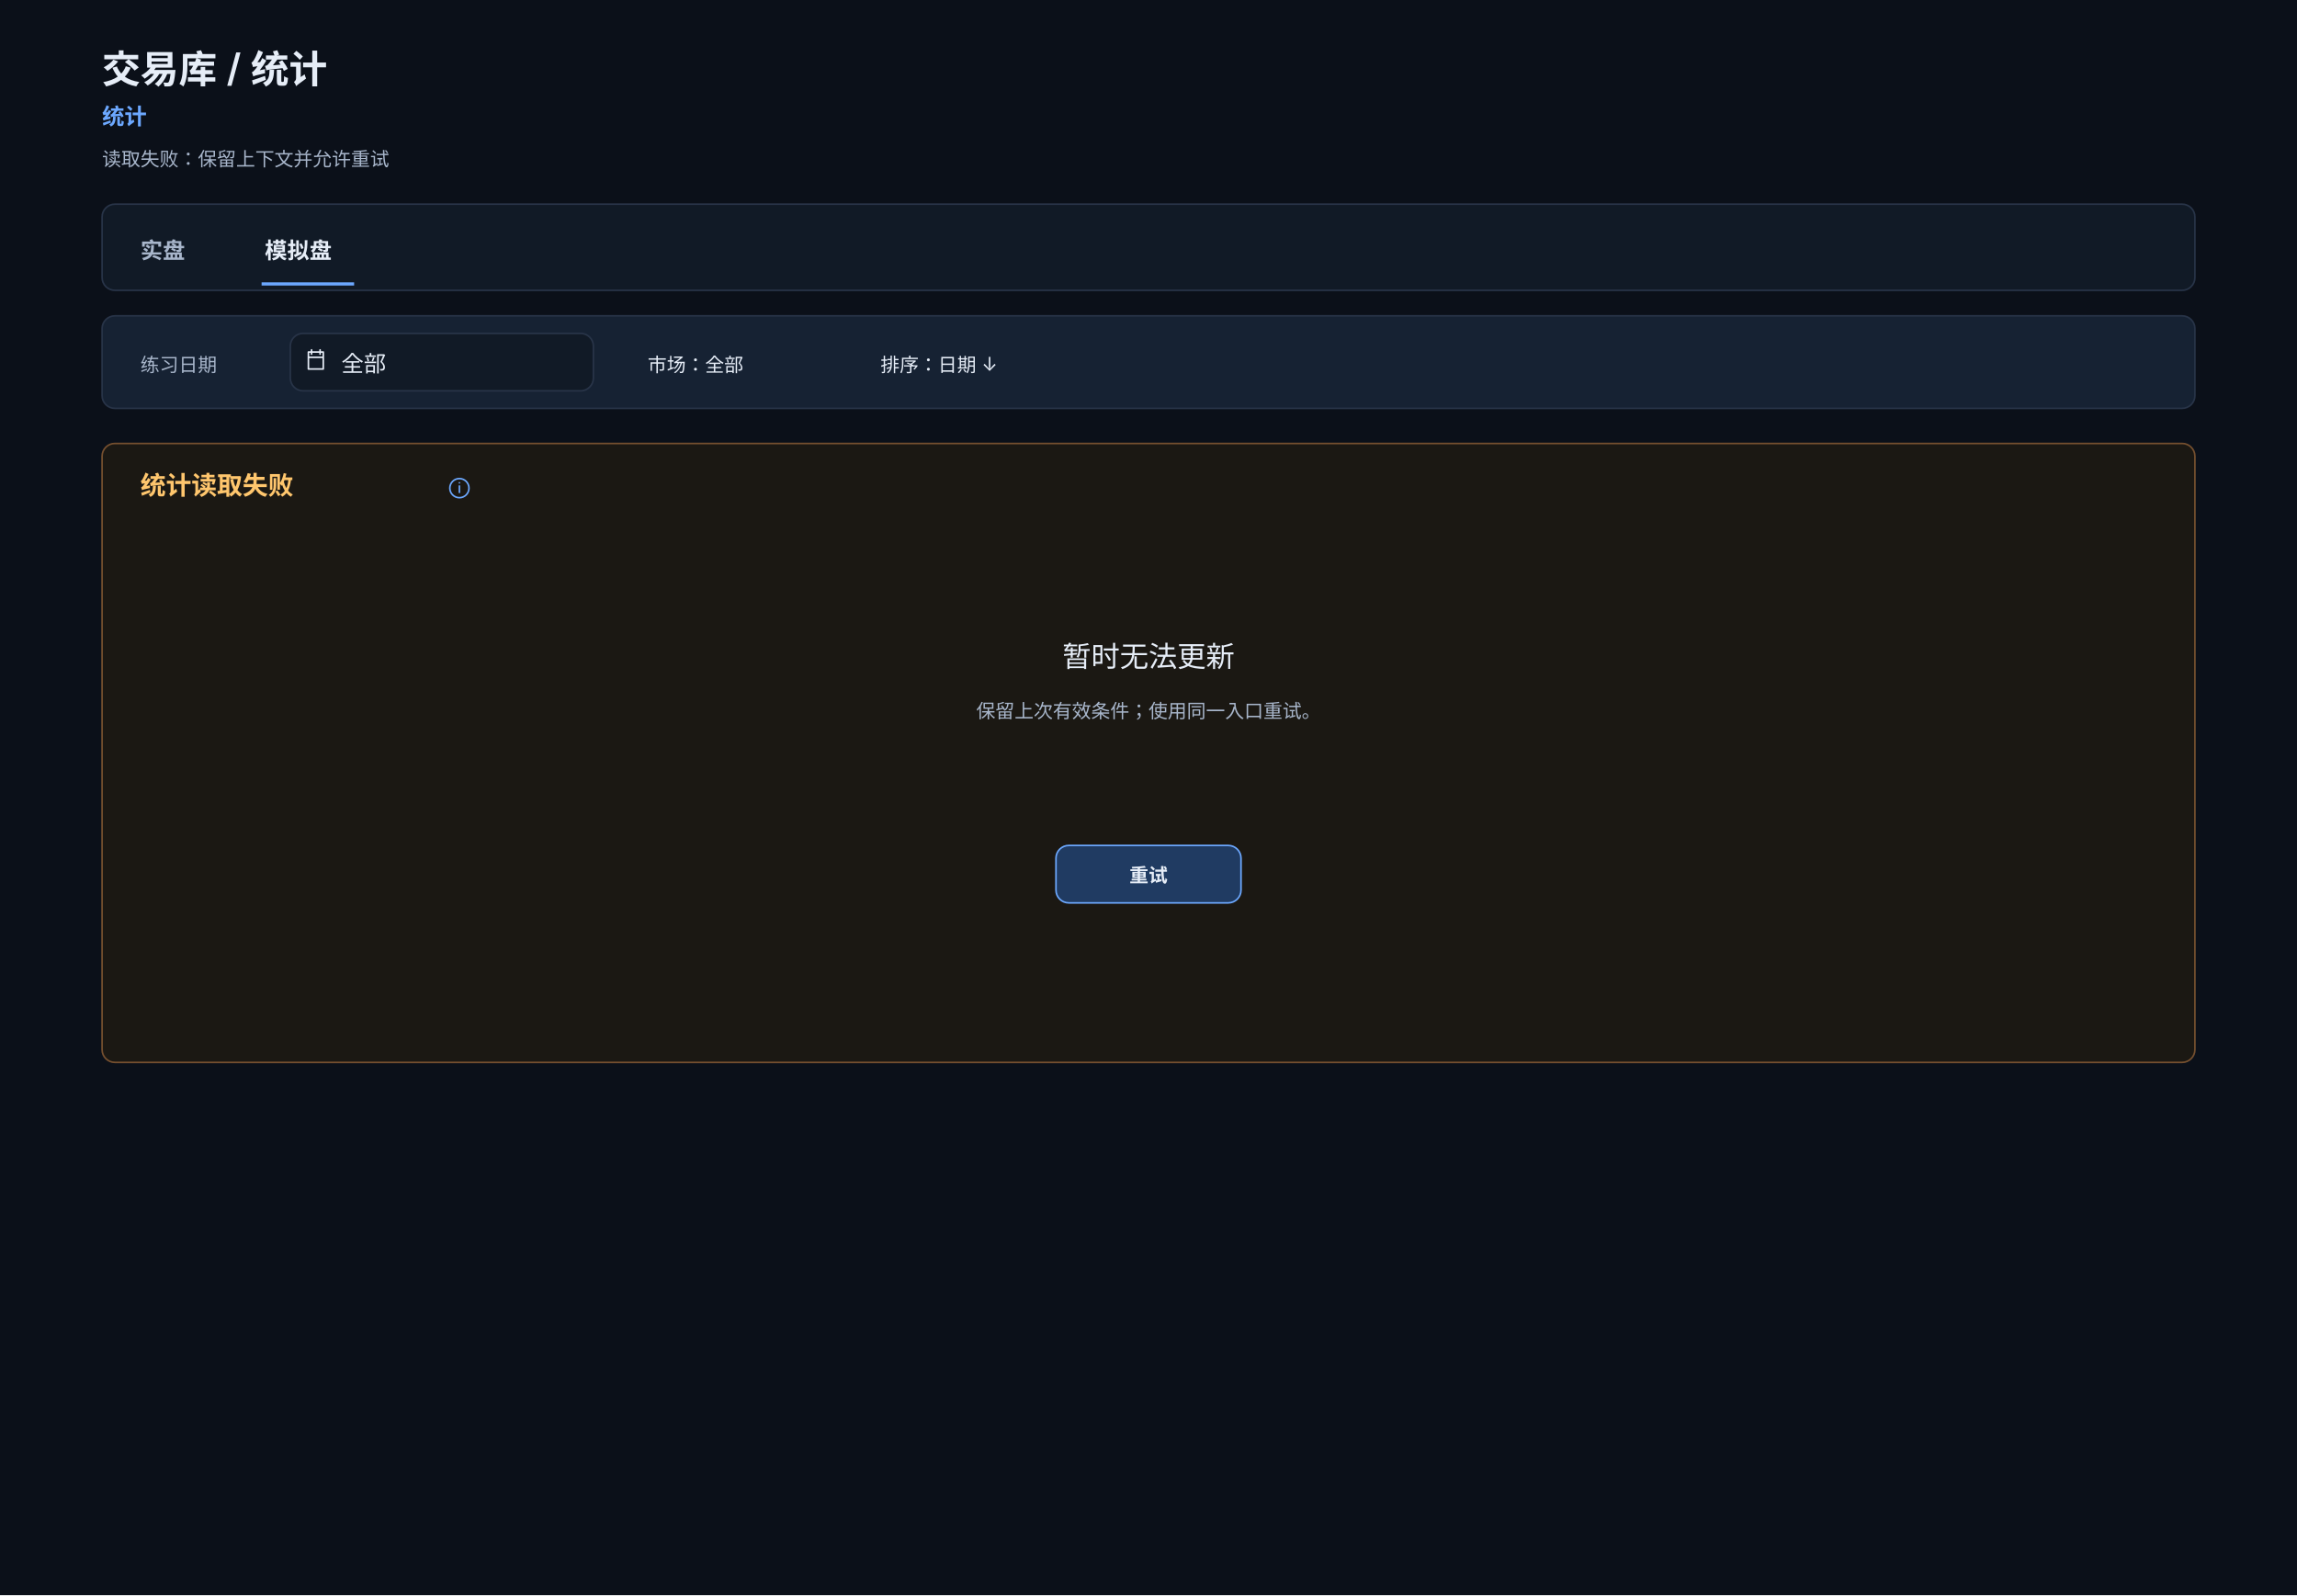
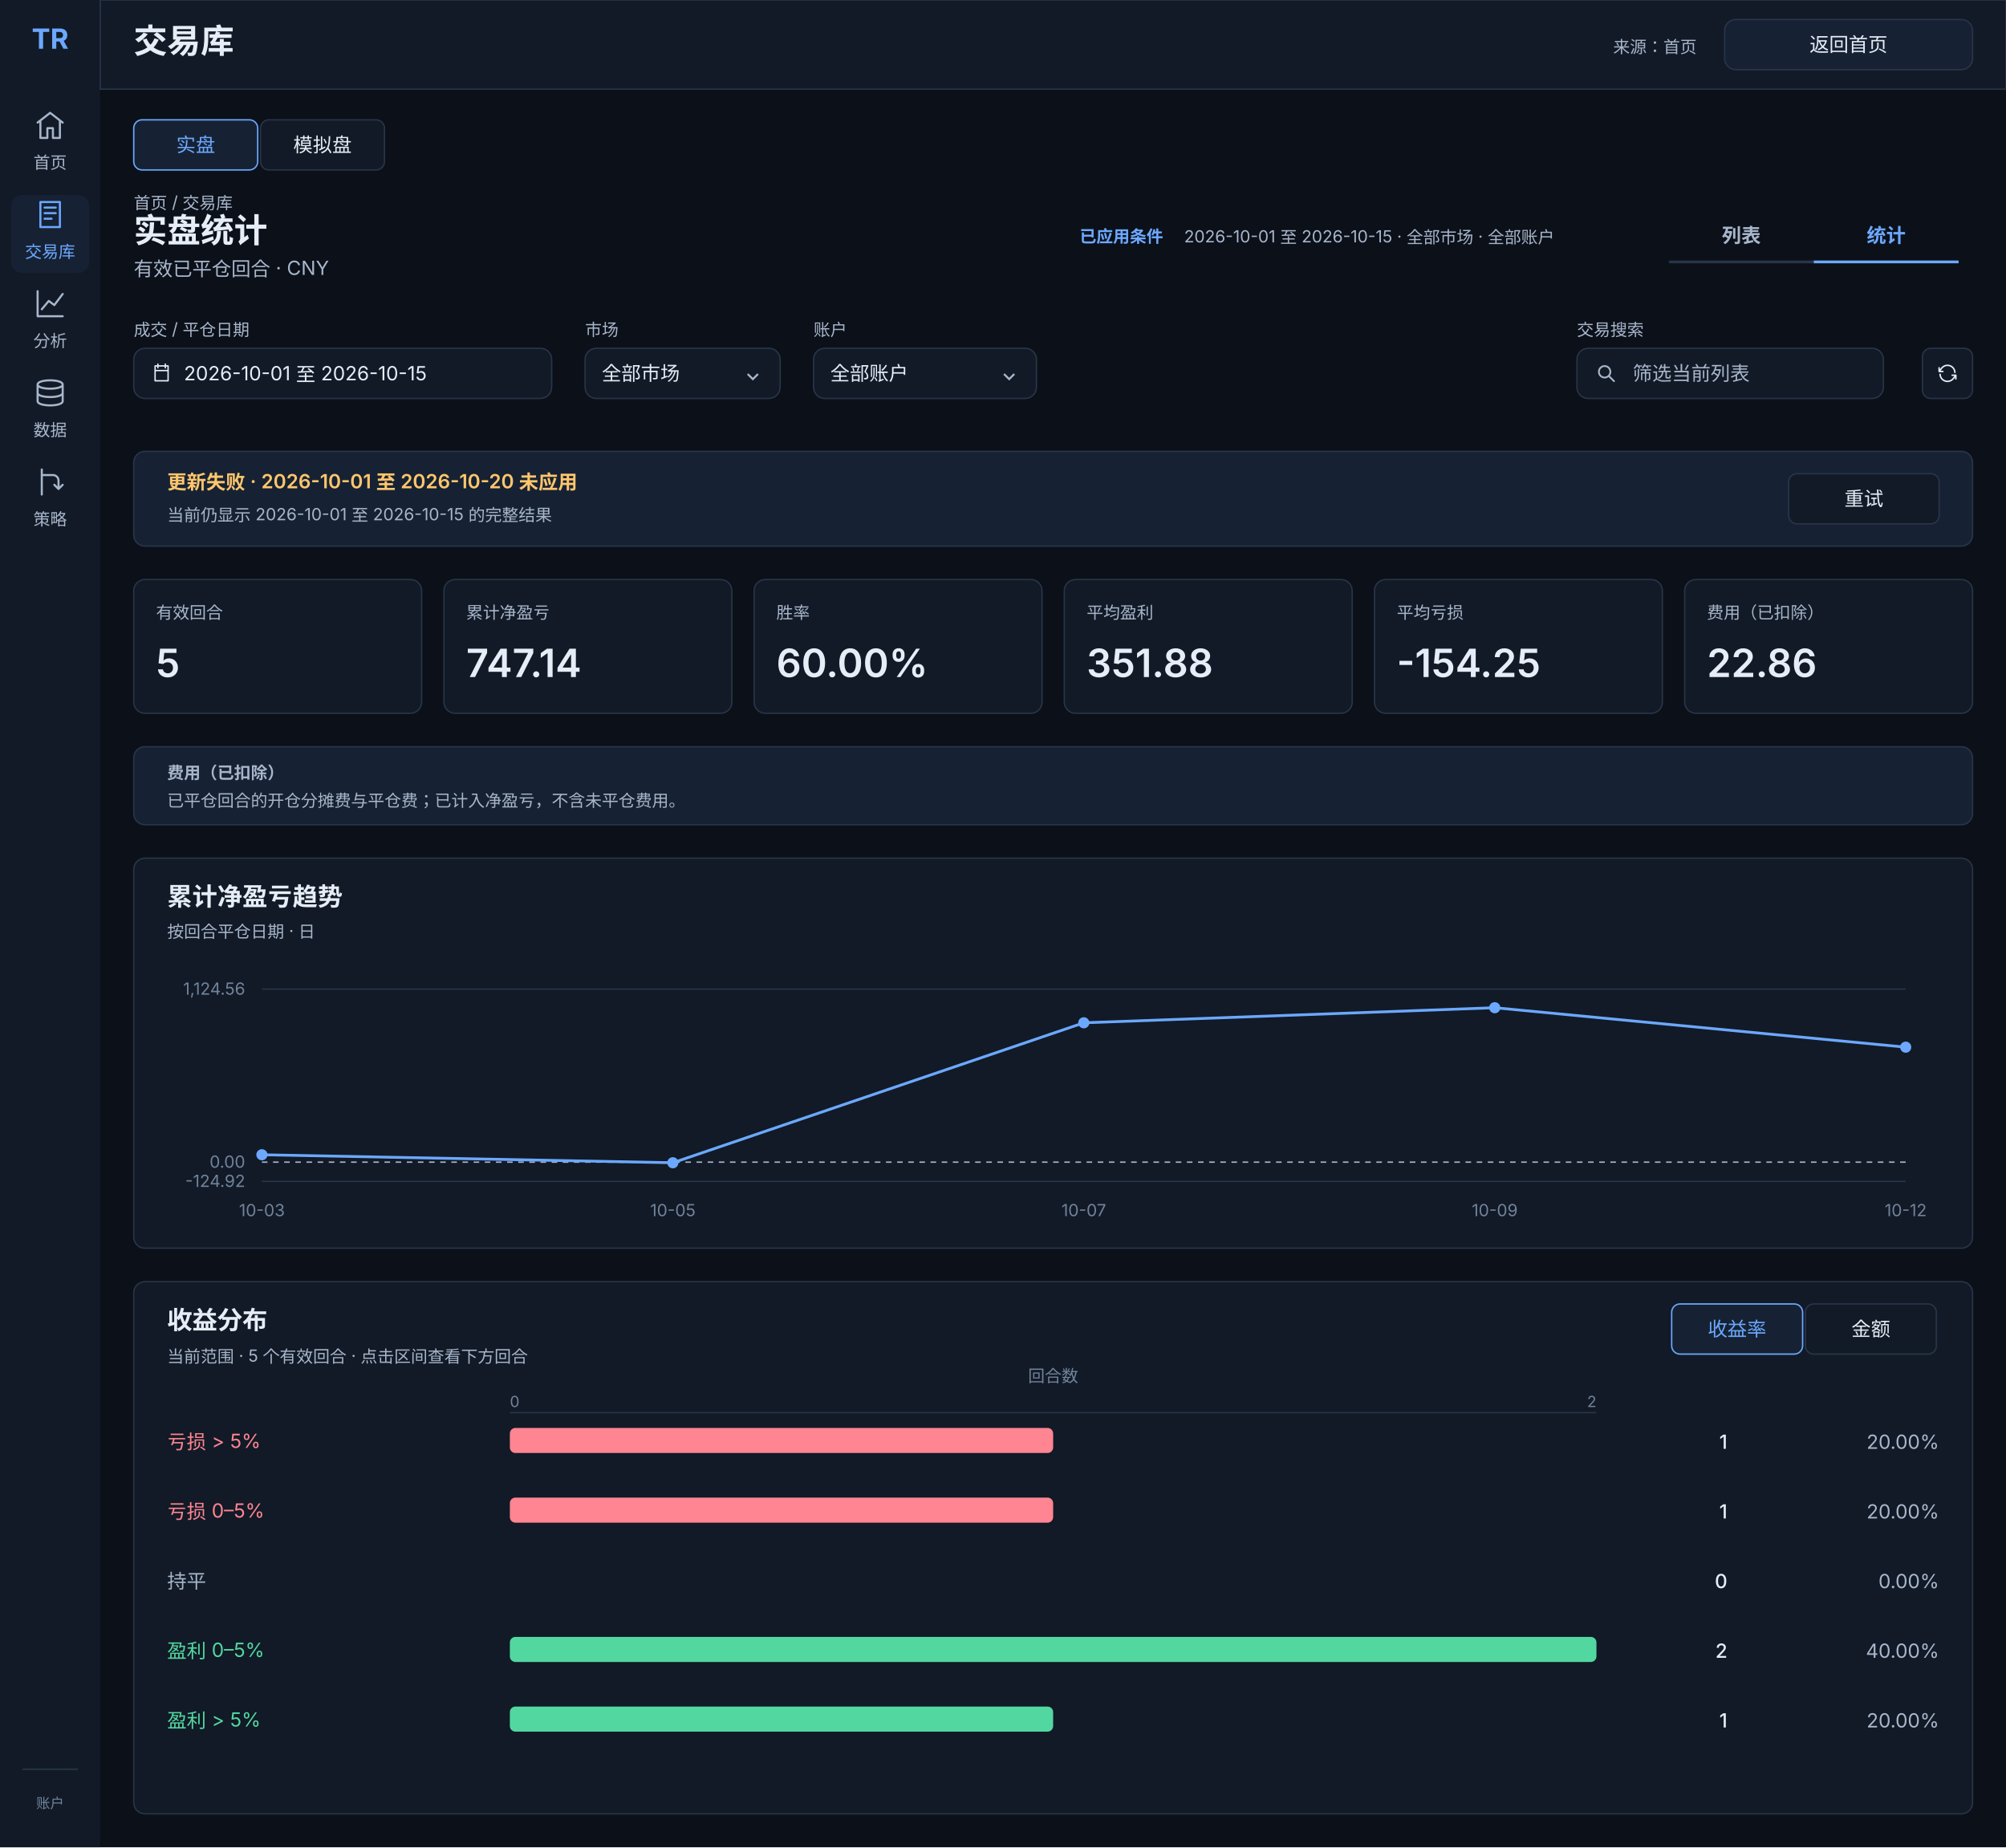
- <svg xmlns="http://www.w3.org/2000/svg" width="1440" height="1000" viewBox="0 0 1440 1000" role="img" aria-label="07-error.svg">
+ <svg xmlns="http://www.w3.org/2000/svg" width="1440" height="1326" viewBox="0 0 1440 1326" role="img" aria-label="实盘统计">
  <style>text{font-family:-apple-system,BlinkMacSystemFont,'Segoe UI',sans-serif;font-variant-numeric:tabular-nums}</style>
-   <rect width="1440" height="1000" fill="#0B1019" />
-   <text x="64" y="52" font-size="24" fill="#E6EDF7" font-weight="600" text-anchor="start">交易库 / 统计</text>
-   <text x="64" y="78" font-size="14" fill="#6CA8FF" font-weight="600" text-anchor="start">统计</text>
-   <text x="64" y="104" font-size="12" fill="#A8B6CB" font-weight="400" text-anchor="start">读取失败：保留上下文并允许重试</text>
-   <rect x="64" y="128" width="1312" height="54" rx="8" fill="#111A26" stroke="#283448" />
-   <text x="88" y="162" font-size="14" fill="#A8B6CB" font-weight="600" text-anchor="start">实盘</text>
-   <text x="166" y="162" font-size="14" fill="#E6EDF7" font-weight="600" text-anchor="start">模拟盘</text>
-   <path d="M164 178 L222 178" fill="none" stroke="#6CA8FF" stroke-width="2" />
-   <rect x="64" y="198" width="1312" height="58" rx="8" fill="#162233" stroke="#283448" />
-   <text x="88" y="233" font-size="12" fill="#A8B6CB" font-weight="400" text-anchor="start">练习日期</text>
-   <rect x="182" y="209" width="190" height="36" rx="8" fill="#111A26" stroke="#283448" />
-   <svg x="190" y="218" width="16" height="16" viewBox="0 0 24 24">
+   <rect width="1440" height="1326" fill="#0B1019" />
+   <rect x="0" y="0" width="72" height="1326" fill="#111A26" />
+   <text x="36" y="35" font-size="20" fill="#6CA8FF" font-weight="700" text-anchor="middle">TR</text>
+   <svg x="24" y="78" width="24" height="24" viewBox="0 0 24 24" aria-hidden="true">
+     <path d="M3 10L12 3l9 7M5 9v12h5v-7h4v7h5V9" fill="none" stroke="#A8B6CB" stroke-width="1.5" stroke-linecap="round" stroke-linejoin="round" />
+   </svg>
+   <text x="36" y="121" font-size="12" fill="#A8B6CB" font-weight="400" text-anchor="middle">首页</text>
+   <rect x="8" y="140" width="56" height="56" rx="8" fill="#162233" />
+   <svg x="24" y="142" width="24" height="24" viewBox="0 0 24 24" aria-hidden="true">
+     <path d="M5 3h14v18H5zM8 7h8M8 11h8M8 15h5" fill="none" stroke="#6CA8FF" stroke-width="1.5" stroke-linecap="round" stroke-linejoin="round" />
+   </svg>
+   <text x="36" y="185" font-size="12" fill="#6CA8FF" font-weight="400" text-anchor="middle">交易库</text>
+   <svg x="24" y="206" width="24" height="24" viewBox="0 0 24 24" aria-hidden="true">
+     <path d="M3 3v18h18M6 16l5-6 4 3 6-8" fill="none" stroke="#A8B6CB" stroke-width="1.5" stroke-linecap="round" stroke-linejoin="round" />
+   </svg>
+   <text x="36" y="249" font-size="12" fill="#A8B6CB" font-weight="400" text-anchor="middle">分析</text>
+   <svg x="24" y="270" width="24" height="24" viewBox="0 0 24 24" aria-hidden="true">
+     <path d="M3 6c0-4 18-4 18 0v12c0 4-18 4-18 0zM3 6c0 4 18 4 18 0M3 12c0 4 18 4 18 0" fill="none" stroke="#A8B6CB" stroke-width="1.5" stroke-linecap="round" stroke-linejoin="round" />
+   </svg>
+   <text x="36" y="313" font-size="12" fill="#A8B6CB" font-weight="400" text-anchor="middle">数据</text>
+   <svg x="24" y="334" width="24" height="24" viewBox="0 0 24 24" aria-hidden="true">
+     <path d="M6 3v18M6 7h8a4 4 0 0 1 4 4v6M15 14l3 3 3-3" fill="none" stroke="#A8B6CB" stroke-width="1.5" stroke-linecap="round" stroke-linejoin="round" />
+   </svg>
+   <text x="36" y="377" font-size="12" fill="#A8B6CB" font-weight="400" text-anchor="middle">策略</text>
+   <line x1="16" y1="1270" x2="56" y2="1270" stroke="#283448" stroke-width="1" />
+   <text x="36" y="1298" font-size="10" fill="#71829B" font-weight="500" text-anchor="middle">账户</text>
+   <rect x="72" y="0" width="1368" height="64" fill="#111A26" stroke="#283448" />
+   <text x="96" y="38" font-size="24" fill="#E6EDF7" font-weight="600" text-anchor="start">交易库</text>
+   <text x="1218" y="38" font-size="12" fill="#A8B6CB" font-weight="400" text-anchor="end">来源：首页</text>
+   <rect x="1238" y="14" width="178" height="36" rx="8" fill="#162233" stroke="#283448" />
+   <text x="1327" y="37" font-size="14" fill="#E6EDF7" font-weight="500" text-anchor="middle">返回首页</text>
+   <rect x="96" y="86" width="89" height="36" rx="6" fill="#162233" stroke="#6CA8FF" />
+   <text x="140.5" y="109" font-size="14" fill="#6CA8FF" font-weight="500" text-anchor="middle">实盘</text>
+   <rect x="187" y="86" width="89" height="36" rx="6" fill="#111A26" stroke="#283448" />
+   <text x="231.5" y="109" font-size="14" fill="#E6EDF7" font-weight="500" text-anchor="middle">模拟盘</text>
+   <text x="96" y="150" font-size="12" fill="#A8B6CB" font-weight="400" text-anchor="start">首页 / 交易库</text>
+   <text x="96" y="174" font-size="24" fill="#E6EDF7" font-weight="600" text-anchor="start">实盘统计</text>
+   <text x="96" y="198" font-size="14" fill="#A8B6CB" font-weight="400" text-anchor="start">有效已平仓回合 · CNY</text>
+   <text x="775" y="174" font-size="12" fill="#6CA8FF" font-weight="600" text-anchor="start">已应用条件</text>
+   <text x="850" y="174" font-size="12" fill="#A8B6CB" font-weight="400" text-anchor="start">2026-10-01 至 2026-10-15 · 全部市场 · 全部账户</text>
+   <text x="1250" y="174" font-size="14" fill="#A8B6CB" font-weight="600" text-anchor="middle">列表</text>
+   <text x="1354" y="174" font-size="14" fill="#6CA8FF" font-weight="600" text-anchor="middle">统计</text>
+   <line x1="1198" y1="188" x2="1302" y2="188" stroke="#283448" stroke-width="2" />
+   <line x1="1302" y1="188" x2="1406" y2="188" stroke="#6CA8FF" stroke-width="2" />
+   <text x="96" y="241" font-size="12" fill="#A8B6CB" font-weight="400" text-anchor="start">成交 / 平仓日期</text>
+   <rect x="96" y="250" width="300" height="36" rx="8" fill="#111A26" stroke="#283448" />
+   <svg x="108" y="260" width="16" height="16" viewBox="0 0 24 24" aria-hidden="true">
    <path d="M5 4h14v16H5zM8 2v4M16 2v4M5 9h14" fill="none" stroke="#E6EDF7" stroke-width="1.5" stroke-linecap="round" stroke-linejoin="round" />
  </svg>
-   <text x="214" y="233" font-size="14" fill="#E6EDF7" font-weight="400" text-anchor="start">全部</text>
-   <text x="406" y="233" font-size="12" fill="#E6EDF7" font-weight="400" text-anchor="start">市场：全部</text>
-   <text x="552" y="233" font-size="12" fill="#E6EDF7" font-weight="400" text-anchor="start">排序：日期 ↓</text>
-   <rect x="64" y="278" width="1312" height="388" rx="8" fill="#1B1813" stroke="#76502F" />
-   <text x="88" y="310" font-size="16" fill="#FFC66D" font-weight="600" text-anchor="start">统计读取失败</text>
-   <g role="img" aria-label="统计口径：当前市场估值缺失不改变已闭合回合统计；读取失败保留上次有效条件并允许重试。" data-control="stats-scope-info" data-icon="info">
-     <svg x="280" y="298" width="16" height="16" viewBox="0 0 24 24" aria-hidden="true">
-       <circle cx="12" cy="12" r="9" fill="none" stroke="#6CA8FF" stroke-width="1.5" />
-       <path d="M12 10v6M12 7h.01" fill="none" stroke="#6CA8FF" stroke-width="1.5" stroke-linecap="round" stroke-linejoin="round" />
-     </svg>
-   </g>
-   <text x="720" y="418" font-size="18" fill="#E6EDF7" font-weight="400" text-anchor="middle">暂时无法更新</text>
-   <text x="720" y="450" font-size="12" fill="#A8B6CB" font-weight="400" text-anchor="middle">保留上次有效条件；使用同一入口重试。</text>
-   <rect x="662" y="530" width="116" height="36" rx="8" fill="#203B62" stroke="#6CA8FF" />
-   <text x="720" y="553" font-size="12" fill="#E6EDF7" font-weight="600" text-anchor="middle">重试</text>
+   <text x="132" y="273" font-size="14" fill="#E6EDF7" font-weight="400" text-anchor="start">2026-10-01 至 2026-10-15</text>
+   <text x="420" y="241" font-size="12" fill="#A8B6CB" font-weight="400" text-anchor="start">市场</text>
+   <rect x="420" y="250" width="140" height="36" rx="8" fill="#111A26" stroke="#283448" />
+   <text x="432" y="273" font-size="14" fill="#E6EDF7" font-weight="400" text-anchor="start">全部市场</text>
+   <text x="546" y="273" font-size="14" fill="#A8B6CB" font-weight="600" text-anchor="end">⌄</text>
+   <text x="584" y="241" font-size="12" fill="#A8B6CB" font-weight="400" text-anchor="start">账户</text>
+   <rect x="584" y="250" width="160" height="36" rx="8" fill="#111A26" stroke="#283448" />
+   <text x="596" y="273" font-size="14" fill="#E6EDF7" font-weight="400" text-anchor="start">全部账户</text>
+   <text x="730" y="273" font-size="14" fill="#A8B6CB" font-weight="600" text-anchor="end">⌄</text>
+   <text x="1132" y="241" font-size="12" fill="#A8B6CB" font-weight="400" text-anchor="start">交易搜索</text>
+   <rect x="1132" y="250" width="220" height="36" rx="8" fill="#111A26" stroke="#283448" />
+   <svg x="1144" y="259" width="18" height="18" viewBox="0 0 24 24" aria-hidden="true">
+     <circle cx="10.5" cy="10.5" r="5.5" fill="none" stroke="#A8B6CB" stroke-width="1.7" />
+     <path d="m15 15 4.5 4.5" fill="none" stroke="#A8B6CB" stroke-width="1.7" stroke-linecap="round" />
+   </svg>
+   <text x="1172" y="273" font-size="14" fill="#A8B6CB" font-weight="400" text-anchor="start">筛选当前列表</text>
+   <rect x="1380" y="250" width="36" height="36" rx="6" fill="#111A26" stroke="#283448" />
+   <text x="1398" y="273" font-size="14" fill="#E6EDF7" font-weight="500" text-anchor="middle" />
+   <svg x="1390" y="260" width="16" height="16" viewBox="0 0 24 24" aria-hidden="true">
+     <path d="M20 11a8 8 0 0 0-14.7-4L3 10m0-4v4h4M4 13a8 8 0 0 0 14.7 4L21 14m0 4v-4h-4" fill="none" stroke="#E6EDF7" stroke-width="1.6" stroke-linecap="round" stroke-linejoin="round" />
+   </svg>
+   <rect x="96" y="324" width="1320" height="68" rx="8" fill="#162233" stroke="#283448" />
+   <text x="120" y="351" font-size="14" fill="#FFC66D" font-weight="600" text-anchor="start">更新失败 · 2026-10-01 至 2026-10-20 未应用</text>
+   <text x="120" y="374" font-size="12" fill="#A8B6CB" font-weight="400" text-anchor="start">当前仍显示 2026-10-01 至 2026-10-15 的完整结果</text>
+   <rect x="1284" y="340" width="108" height="36" rx="6" fill="#111A26" stroke="#283448" />
+   <text x="1338" y="363" font-size="14" fill="#E6EDF7" font-weight="500" text-anchor="middle">重试</text>
+   <rect x="96" y="416" width="206.667" height="96" rx="8" fill="#111A26" stroke="#283448" />
+   <text x="112" y="444" font-size="12" fill="#A8B6CB" font-weight="400" text-anchor="start">有效回合</text>
+   <text x="112" y="486" font-size="28" fill="#E6EDF7" font-weight="600" text-anchor="start">5</text>
+   <rect x="318.667" y="416" width="206.667" height="96" rx="8" fill="#111A26" stroke="#283448" />
+   <text x="334.667" y="444" font-size="12" fill="#A8B6CB" font-weight="400" text-anchor="start">累计净盈亏</text>
+   <text x="334.667" y="486" font-size="28" fill="#E6EDF7" font-weight="600" text-anchor="start">747.14</text>
+   <rect x="541.333" y="416" width="206.667" height="96" rx="8" fill="#111A26" stroke="#283448" />
+   <text x="557.333" y="444" font-size="12" fill="#A8B6CB" font-weight="400" text-anchor="start">胜率</text>
+   <text x="557.333" y="486" font-size="28" fill="#E6EDF7" font-weight="600" text-anchor="start">60.00%</text>
+   <rect x="764" y="416" width="206.667" height="96" rx="8" fill="#111A26" stroke="#283448" />
+   <text x="780" y="444" font-size="12" fill="#A8B6CB" font-weight="400" text-anchor="start">平均盈利</text>
+   <text x="780" y="486" font-size="28" fill="#E6EDF7" font-weight="600" text-anchor="start">351.88</text>
+   <rect x="986.667" y="416" width="206.667" height="96" rx="8" fill="#111A26" stroke="#283448" />
+   <text x="1002.67" y="444" font-size="12" fill="#A8B6CB" font-weight="400" text-anchor="start">平均亏损</text>
+   <text x="1002.67" y="486" font-size="28" fill="#E6EDF7" font-weight="600" text-anchor="start">-154.25</text>
+   <rect x="1209.33" y="416" width="206.667" height="96" rx="8" fill="#111A26" stroke="#283448" />
+   <text x="1225.33" y="444" font-size="12" fill="#A8B6CB" font-weight="400" text-anchor="start">费用（已扣除）</text>
+   <text x="1225.33" y="486" font-size="28" fill="#E6EDF7" font-weight="600" text-anchor="start">22.86</text>
+   <rect x="96" y="536" width="1320" height="56" rx="8" fill="#162233" stroke="#283448" />
+   <text x="120" y="559" font-size="12" fill="#A8B6CB" font-weight="600" text-anchor="start">费用（已扣除）</text>
+   <text x="120" y="579" font-size="12" fill="#A8B6CB" font-weight="400" text-anchor="start">已平仓回合的开仓分摊费与平仓费；已计入净盈亏，不含未平仓费用。</text>
+   <rect x="96" y="616" width="1320" height="280" rx="8" fill="#111A26" stroke="#283448" />
+   <text x="120" y="650" font-size="18" fill="#E6EDF7" font-weight="600" text-anchor="start">累计净盈亏趋势</text>
+   <text x="120" y="673" font-size="12" fill="#A8B6CB" font-weight="400" text-anchor="start">按回合平仓日期 · 日</text>
+   <line x1="188" y1="710" x2="1368" y2="710" stroke="#283448" stroke-width="1" />
+   <text x="176" y="714" font-size="12" fill="#71829B" font-weight="400" text-anchor="end">1,124.56</text>
+   <line x1="188" y1="834.203" x2="1368" y2="834.203" stroke="#A8B6CB" stroke-width="1" stroke-dasharray="4 4" />
+   <text x="176" y="838.203" font-size="12" fill="#71829B" font-weight="400" text-anchor="end">0.00</text>
+   <line x1="188" y1="848" x2="1368" y2="848" stroke="#283448" stroke-width="1" />
+   <text x="176" y="852" font-size="12" fill="#71829B" font-weight="400" text-anchor="end">-124.92</text>
+   <text x="188" y="873" font-size="12" fill="#71829B" font-weight="400" text-anchor="middle">10-03</text>
+   <circle cx="188" cy="828.902" r="4" fill="#6CA8FF" />
+   <text x="483" y="873" font-size="12" fill="#71829B" font-weight="400" text-anchor="middle">10-05</text>
+   <circle cx="483" cy="834.645" r="4" fill="#6CA8FF" />
+   <line x1="188" y1="828.902" x2="483" y2="834.645" stroke="#6CA8FF" stroke-width="2" />
+   <text x="778" y="873" font-size="12" fill="#71829B" font-weight="400" text-anchor="middle">10-07</text>
+   <circle cx="778" cy="734.179" r="4" fill="#6CA8FF" />
+   <line x1="483" y1="834.645" x2="778" y2="734.179" stroke="#6CA8FF" stroke-width="2" />
+   <text x="1073" y="873" font-size="12" fill="#71829B" font-weight="400" text-anchor="middle">10-09</text>
+   <circle cx="1073" cy="723.355" r="4" fill="#6CA8FF" />
+   <line x1="778" y1="734.179" x2="1073" y2="723.355" stroke="#6CA8FF" stroke-width="2" />
+   <text x="1368" y="873" font-size="12" fill="#71829B" font-weight="400" text-anchor="middle">10-12</text>
+   <circle cx="1368" cy="751.684" r="4" fill="#6CA8FF" />
+   <line x1="1073" y1="723.355" x2="1368" y2="751.684" stroke="#6CA8FF" stroke-width="2" />
+   <rect x="96" y="920" width="1320" height="382" rx="8" fill="#111A26" stroke="#283448" />
+   <text x="120" y="954" font-size="18" fill="#E6EDF7" font-weight="600" text-anchor="start">收益分布</text>
+   <text x="120" y="978" font-size="12" fill="#A8B6CB" font-weight="400" text-anchor="start">当前范围 · 5 个有效回合 · 点击区间查看下方回合</text>
+   <text x="756" y="992" font-size="12" fill="#71829B" font-weight="400" text-anchor="middle">回合数</text>
+   <line x1="366" y1="1014" x2="1146" y2="1014" stroke="#283448" stroke-width="1" />
+   <text x="366" y="1010" font-size="11" fill="#71829B" font-weight="400" text-anchor="start">0</text>
+   <text x="1146" y="1010" font-size="11" fill="#71829B" font-weight="400" text-anchor="end">2</text>
+   <text x="120" y="1040" font-size="14" fill="#FF8592" font-weight="400" text-anchor="start">亏损 &gt; 5%</text>
+   <rect x="366" y="1025" width="390" height="18" rx="4" fill="#FF8592" data-bar="distribution" data-count="1" data-bar-width="390" />
+   <text x="1240" y="1040" font-size="14" fill="#E6EDF7" font-weight="500" text-anchor="end">1</text>
+   <text x="1392" y="1040" font-size="14" fill="#A8B6CB" font-weight="400" text-anchor="end">20.00%</text>
+   <text x="120" y="1090" font-size="14" fill="#FF8592" font-weight="400" text-anchor="start">亏损 0–5%</text>
+   <rect x="366" y="1075" width="390" height="18" rx="4" fill="#FF8592" data-bar="distribution" data-count="1" data-bar-width="390" />
+   <text x="1240" y="1090" font-size="14" fill="#E6EDF7" font-weight="500" text-anchor="end">1</text>
+   <text x="1392" y="1090" font-size="14" fill="#A8B6CB" font-weight="400" text-anchor="end">20.00%</text>
+   <text x="120" y="1140" font-size="14" fill="#A8B6CB" font-weight="400" text-anchor="start">持平</text>
+   <rect x="366" y="1125" width="0" height="18" rx="4" fill="#A8B6CB" data-bar="distribution" data-count="0" data-bar-width="0" />
+   <text x="1240" y="1140" font-size="14" fill="#E6EDF7" font-weight="500" text-anchor="end">0</text>
+   <text x="1392" y="1140" font-size="14" fill="#A8B6CB" font-weight="400" text-anchor="end">0.00%</text>
+   <text x="120" y="1190" font-size="14" fill="#53D7A0" font-weight="400" text-anchor="start">盈利 0–5%</text>
+   <rect x="366" y="1175" width="780" height="18" rx="4" fill="#53D7A0" data-bar="distribution" data-count="2" data-bar-width="780" />
+   <text x="1240" y="1190" font-size="14" fill="#E6EDF7" font-weight="500" text-anchor="end">2</text>
+   <text x="1392" y="1190" font-size="14" fill="#A8B6CB" font-weight="400" text-anchor="end">40.00%</text>
+   <text x="120" y="1240" font-size="14" fill="#53D7A0" font-weight="400" text-anchor="start">盈利 &gt; 5%</text>
+   <rect x="366" y="1225" width="390" height="18" rx="4" fill="#53D7A0" data-bar="distribution" data-count="1" data-bar-width="390" />
+   <text x="1240" y="1240" font-size="14" fill="#E6EDF7" font-weight="500" text-anchor="end">1</text>
+   <text x="1392" y="1240" font-size="14" fill="#A8B6CB" font-weight="400" text-anchor="end">20.00%</text>
+   <rect x="1200" y="936" width="94" height="36" rx="6" fill="#162233" stroke="#6CA8FF" />
+   <text x="1247" y="959" font-size="14" fill="#6CA8FF" font-weight="500" text-anchor="middle">收益率</text>
+   <rect x="1296" y="936" width="94" height="36" rx="6" fill="#111A26" stroke="#283448" />
+   <text x="1343" y="959" font-size="14" fill="#E6EDF7" font-weight="500" text-anchor="middle">金额</text>
</svg>
